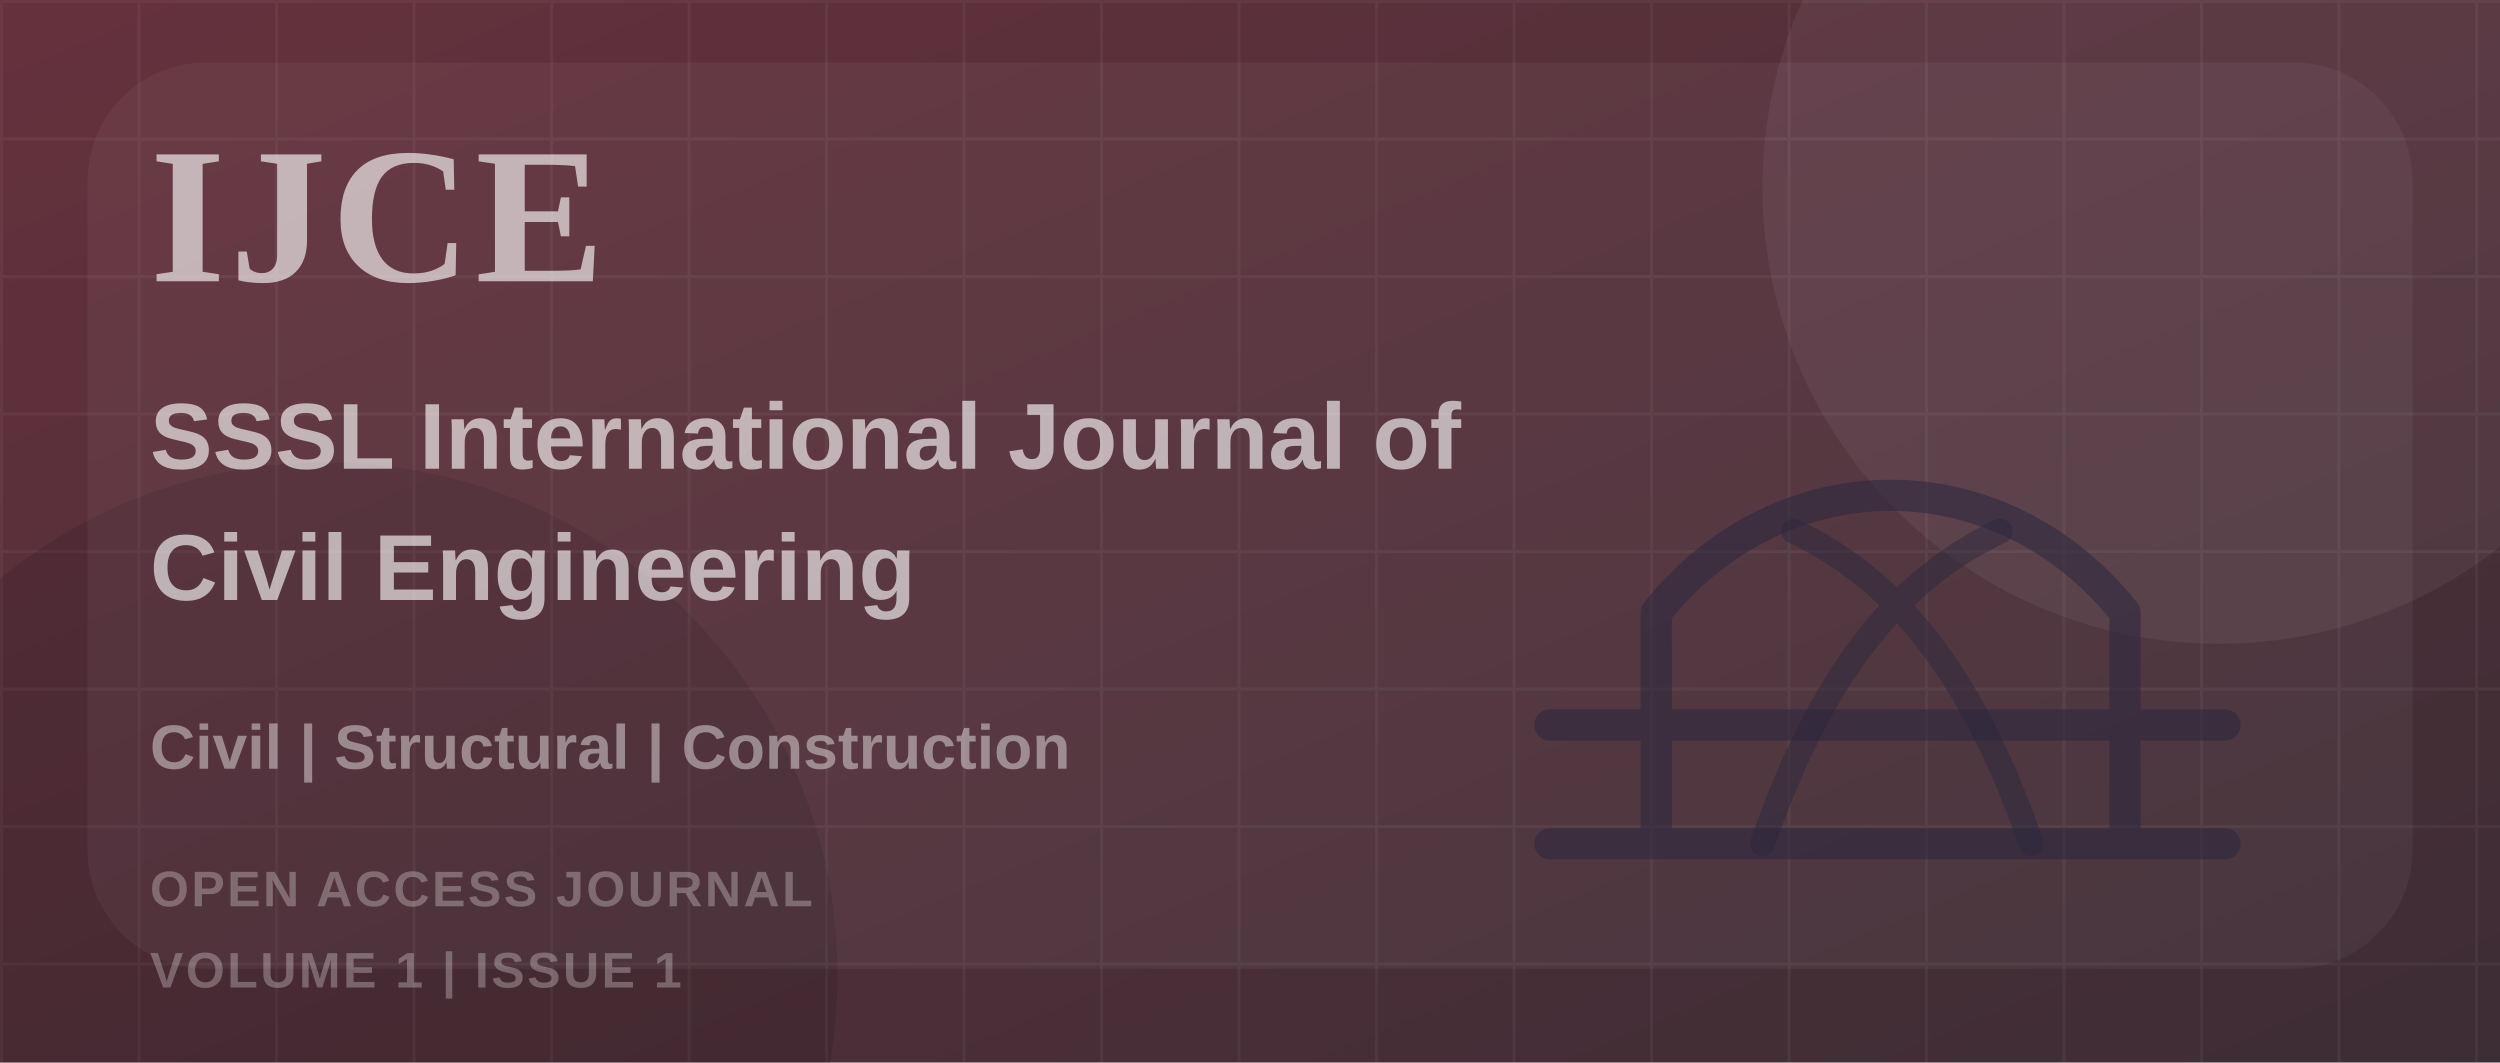
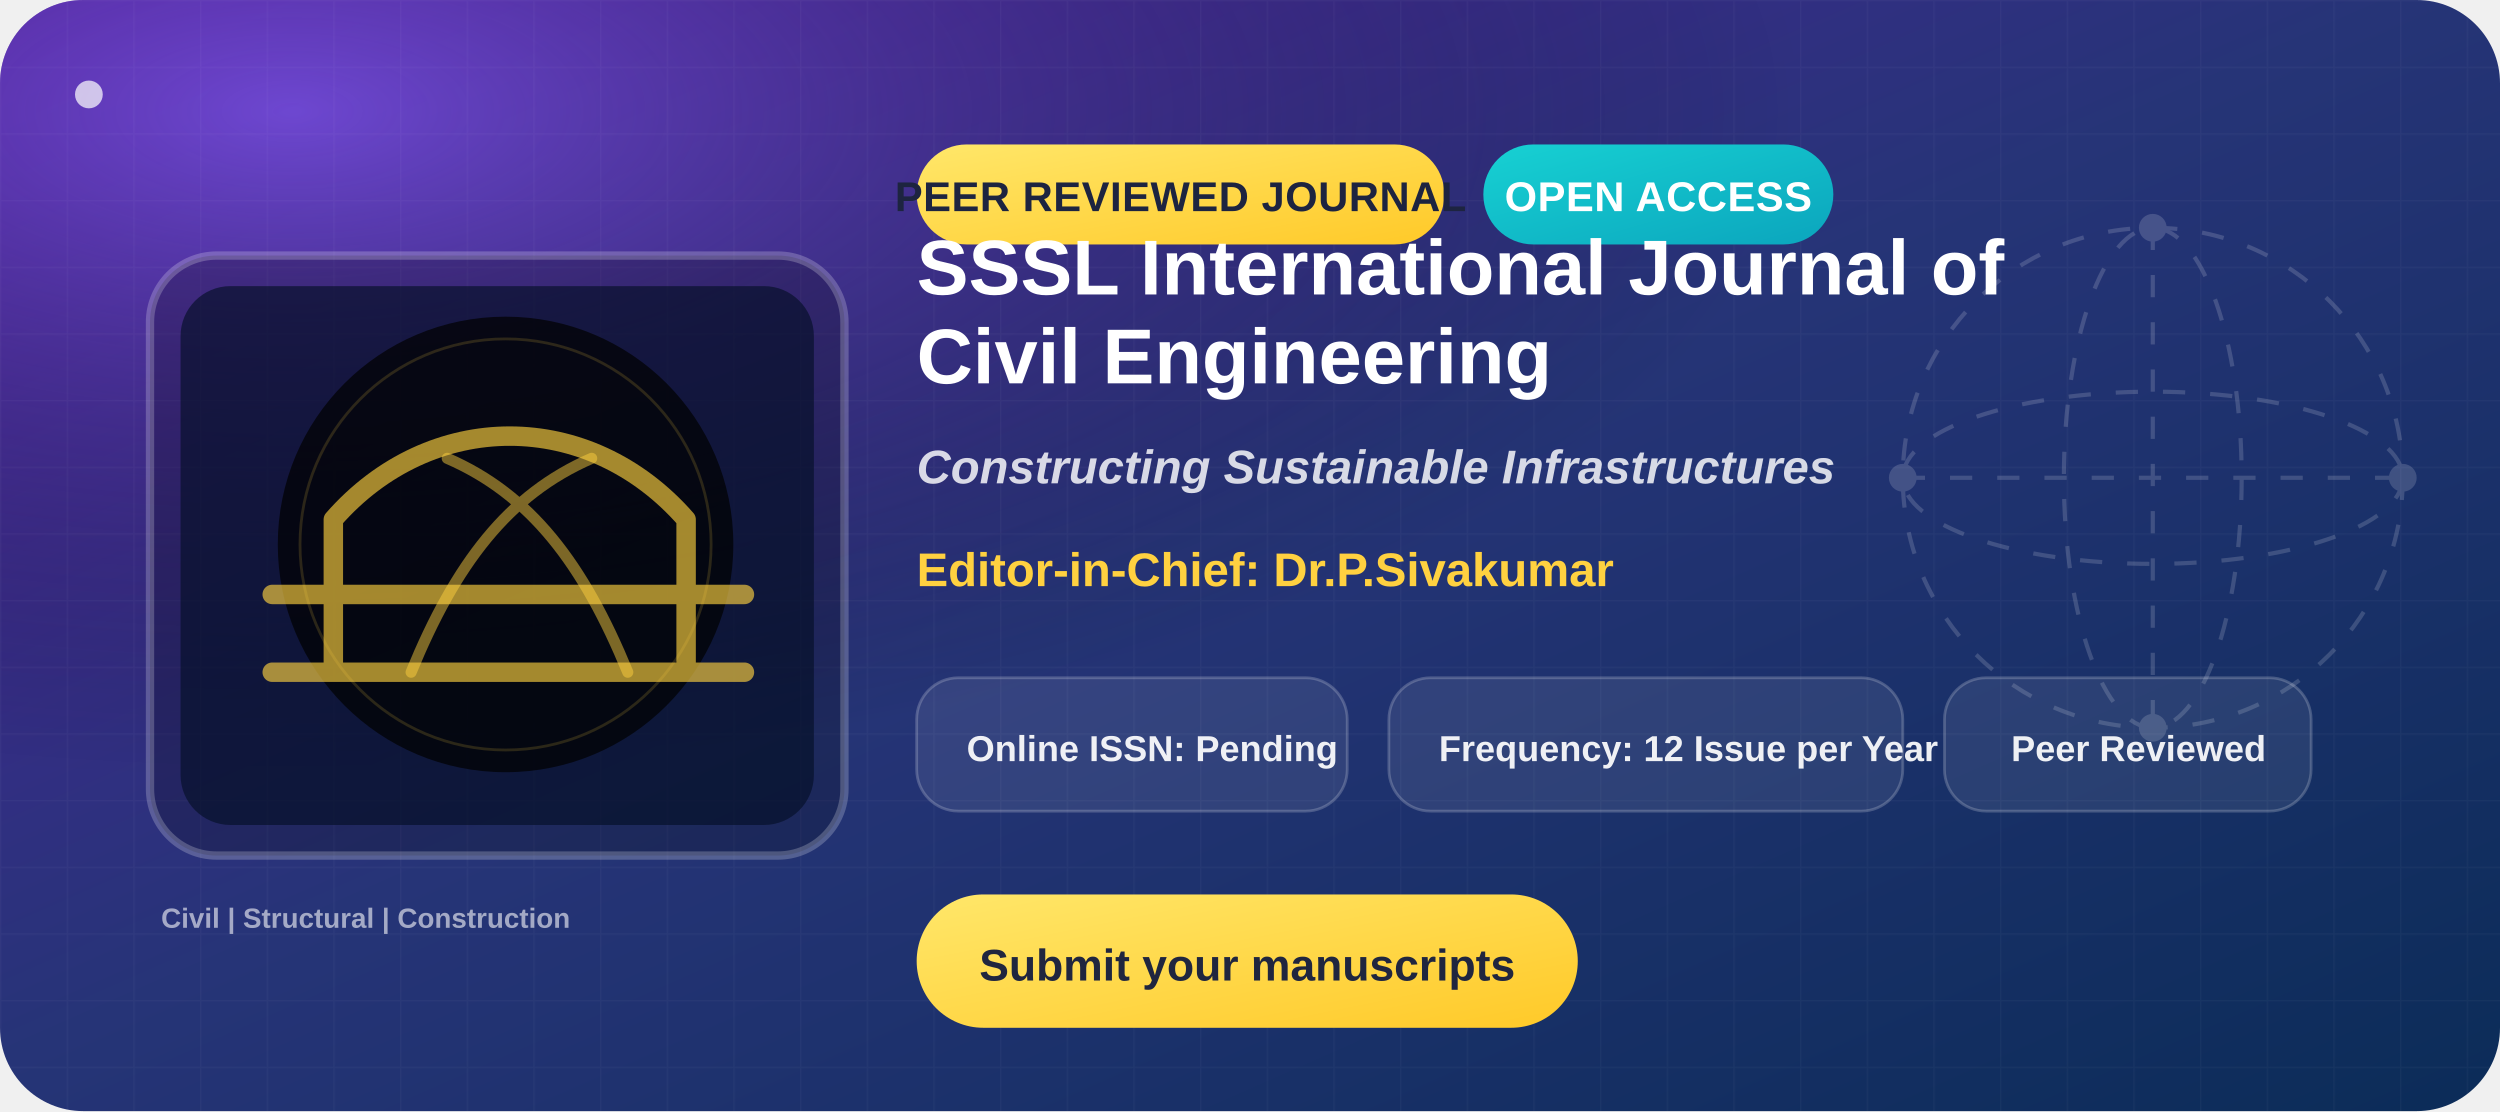
- <svg xmlns="http://www.w3.org/2000/svg" viewBox="0 0 400 170" role="img" aria-labelledby="title-IJCE desc-IJCE">
+ <svg xmlns="http://www.w3.org/2000/svg" viewBox="0 0 900 400" role="img" aria-labelledby="title-IJCE desc-IJCE">
  <defs>
-     <linearGradient id="journalBanner4" x1="0%" y1="0%" x2="100%" y2="100%">
-       <stop offset="0%" stop-color="#65313d" />
-       <stop offset="100%" stop-color="#3d2d35" />
+     <linearGradient id="bg4" x1="0%" y1="0%" x2="100%" y2="100%">
+       <stop offset="0%" stop-color="#5120a1" />
+       <stop offset="48%" stop-color="#263477" />
+       <stop offset="100%" stop-color="#0b2c58" />
    </linearGradient>
-     <pattern id="grid4" width="22" height="22" patternUnits="userSpaceOnUse">
-       <path d="M22 0H0V22" fill="none" stroke="#ffffff" stroke-opacity="0.045" stroke-width="1" />
+     <radialGradient id="glow4" cx="12%" cy="10%" r="60%">
+       <stop offset="0%" stop-color="#8d63ff" stop-opacity="0.55" />
+       <stop offset="100%" stop-color="#000000" stop-opacity="0" />
+     </radialGradient>
+     <linearGradient id="gold4" x1="0%" y1="0%" x2="100%" y2="100%">
+       <stop offset="0%" stop-color="#ffe76a" />
+       <stop offset="100%" stop-color="#ffc928" />
+     </linearGradient>
+     <linearGradient id="cyan4" x1="0%" y1="0%" x2="100%" y2="100%">
+       <stop offset="0%" stop-color="#17d1d3" />
+       <stop offset="100%" stop-color="#0ba5bd" />
+     </linearGradient>
+     <pattern id="grid4" width="24" height="24" patternUnits="userSpaceOnUse">
+       <path d="M24 0H0V24" fill="none" stroke="#ffffff" stroke-opacity="0.035" stroke-width="1" />
    </pattern>
-     <style>
-       .code { font-family: Georgia, 'Times New Roman', serif; font-size: 31px; font-weight: 800; letter-spacing: 0.7px; fill: rgba(255,255,255,0.62); }
-       .title { font-family: 'Outfit', 'Segoe UI', Arial, sans-serif; font-size: 15px; font-weight: 800; fill: rgba(255,255,255,0.62); }
-       .subject { font-family: 'Poppins', 'Segoe UI', Arial, sans-serif; font-size: 10px; font-weight: 700; fill: rgba(255,255,255,0.42); }
-       .meta { font-family: 'Poppins', 'Segoe UI', Arial, sans-serif; font-size: 8px; font-weight: 800; fill: rgba(255,255,255,0.28); letter-spacing: 0.4px; }
-     </style>
+     <style>.pill{font-family:'Outfit','Segoe UI',Arial,sans-serif;font-weight:900;font-size:15px;letter-spacing:.2px}.title{font-family:'Outfit','Segoe UI',Arial,sans-serif;font-weight:900;font-size:28px;fill:#fff;letter-spacing:0}.tagline{font-family:'Outfit','Segoe UI',Arial,sans-serif;font-style:italic;font-weight:800;font-size:17px;fill:rgba(255,255,255,.82)}.editor{font-family:'Outfit','Segoe UI',Arial,sans-serif;font-weight:900;font-size:17px;fill:#ffd140}.chip{font-family:'Outfit','Segoe UI',Arial,sans-serif;font-size:13px;font-weight:800;fill:rgba(255,255,255,.92)}.small{font-family:'Poppins','Segoe UI',Arial,sans-serif;font-size:10px;font-weight:800;fill:rgba(255,255,255,.58)}</style>
  </defs>
-   <rect width="400" height="170" fill="url(#journalBanner4)" />
-   <rect width="400" height="170" fill="url(#grid4)" />
-   <circle cx="355" cy="30" r="73" fill="#ffffff" opacity="0.055" />
-   <circle cx="52" cy="156" r="82" fill="#000000" opacity="0.11" />
-   <rect x="14" y="10" width="372" height="145" rx="19" fill="#ffffff" opacity="0.045" />
-   <text x="24" y="45" class="code">IJCE</text>
-   <text x="24" y="75" class="title">SSSL International Journal of</text>
-   <text x="24" y="96" class="title">Civil Engineering</text>
-   <text x="24" y="123" class="subject">Civil | Structural | Construction</text>
-   <text x="24" y="145" class="meta">OPEN ACCESS JOURNAL</text>
-   <text x="24" y="158" class="meta">VOLUME 1 | ISSUE 1</text>
-   <path d="M248 135h108M265 135V98M340 135V98M265 98c20-25 55-25 75 0M248 116h108" fill="none" stroke="#2a273c" stroke-width="5" stroke-linecap="round" stroke-linejoin="round" opacity="0.56" />
-   <path d="M282 135c9-26 21-42 38-50M325 135c-9-26-21-42-38-50" fill="none" stroke="#2a273c" stroke-width="4" stroke-linecap="round" stroke-linejoin="round" opacity="0.48" />
+   <rect width="900" height="400" rx="30" fill="url(#bg4)" />
+   <rect width="900" height="400" rx="30" fill="url(#glow4)" />
+   <rect width="900" height="400" rx="30" fill="url(#grid4)" />
+   <circle cx="32" cy="34" r="5" fill="#fff" opacity=".7" />
+   <g opacity=".16" transform="translate(675 64)">
+     <circle cx="100" cy="108" r="90" fill="none" stroke="#fff" stroke-width="1.5" stroke-dasharray="8 9" />
+     <ellipse cx="100" cy="108" rx="90" ry="31" fill="none" stroke="#fff" stroke-width="1.5" stroke-dasharray="8 9" />
+     <ellipse cx="100" cy="108" rx="32" ry="90" fill="none" stroke="#fff" stroke-width="1.5" stroke-dasharray="8 9" />
+     <path d="M10 108h180M100 18v180" stroke="#fff" stroke-width="1.5" stroke-dasharray="8 9" />
+     <circle cx="100" cy="18" r="5" fill="#fff" />
+     <circle cx="100" cy="198" r="5" fill="#fff" />
+     <circle cx="10" cy="108" r="5" fill="#fff" />
+     <circle cx="190" cy="108" r="5" fill="#fff" />
+   </g>
+   <g transform="translate(54 92)">
+     <rect x="0" y="0" width="250" height="216" rx="24" fill="rgba(0,0,0,.22)" stroke="rgba(255,255,255,.22)" stroke-width="3" />
+     <rect x="11" y="11" width="228" height="194" rx="18" fill="rgba(4,15,38,.64)" />
+     <g transform="translate(6 6)">
+       <circle cx="122" cy="98" r="82" fill="#000" opacity=".7" />
+       <circle cx="122" cy="98" r="74" fill="none" stroke="#ffd23f" stroke-opacity=".16" />
+       <path d="M38 144h170M60 144V89M187 144V89M60 89c35-40 92-40 127 0M38 116h170" fill="none" stroke="#ffd23f" stroke-linecap="round" stroke-linejoin="round" stroke-width="7" opacity="0.64" />
+       <path d="M88 144c16-39 35-64 65-77M166 144c-16-39-35-64-65-77" fill="none" stroke="#ffd23f" stroke-linecap="round" stroke-linejoin="round" stroke-width="4" opacity="0.48" />
+     </g>
+   </g>
+   <g transform="translate(330 52)">
+     <rect x="0" y="0" width="190" height="36" rx="18" fill="url(#gold4)" />
+     <text x="95" y="24" text-anchor="middle" class="pill" fill="#1d2440">PEER REVIEWED JOURNAL</text>
+     <rect x="204" y="0" width="126" height="36" rx="18" fill="url(#cyan4)" />
+     <text x="267" y="24" text-anchor="middle" class="pill" fill="#fff">OPEN ACCESS</text>
+   </g>
+   <text x="330" y="106" class="title">SSSL International Journal of</text>
+   <text x="330" y="138" class="title">Civil Engineering</text>
+   <text x="330" y="174" class="tagline">Constructing Sustainable Infrastructures</text>
+   <text x="330" y="211" class="editor">Editor-in-Chief: Dr.P.Sivakumar</text>
+   <g transform="translate(330 244)">
+     <rect x="0" y="0" width="155" height="48" rx="15" fill="rgba(255,255,255,.08)" stroke="rgba(255,255,255,.20)" />
+     <text x="18" y="30" class="chip">Online ISSN: Pending</text>
+     <rect x="170" y="0" width="185" height="48" rx="15" fill="rgba(255,255,255,.08)" stroke="rgba(255,255,255,.20)" />
+     <text x="188" y="30" class="chip">Frequency: 12 Issue per Year</text>
+     <rect x="370" y="0" width="132" height="48" rx="15" fill="rgba(255,255,255,.08)" stroke="rgba(255,255,255,.20)" />
+     <text x="394" y="30" class="chip">Peer Reviewed</text>
+   </g>
+   <g transform="translate(330 322)">
+     <rect x="0" y="0" width="238" height="48" rx="24" fill="url(#gold4)" />
+     <text x="119" y="31" text-anchor="middle" font-family="Outfit,Arial" font-size="16" font-weight="900" fill="#20263f">Submit your manuscripts</text>
+   </g>
+   <text x="58" y="334" class="small">Civil | Structural | Construction</text>
</svg>
